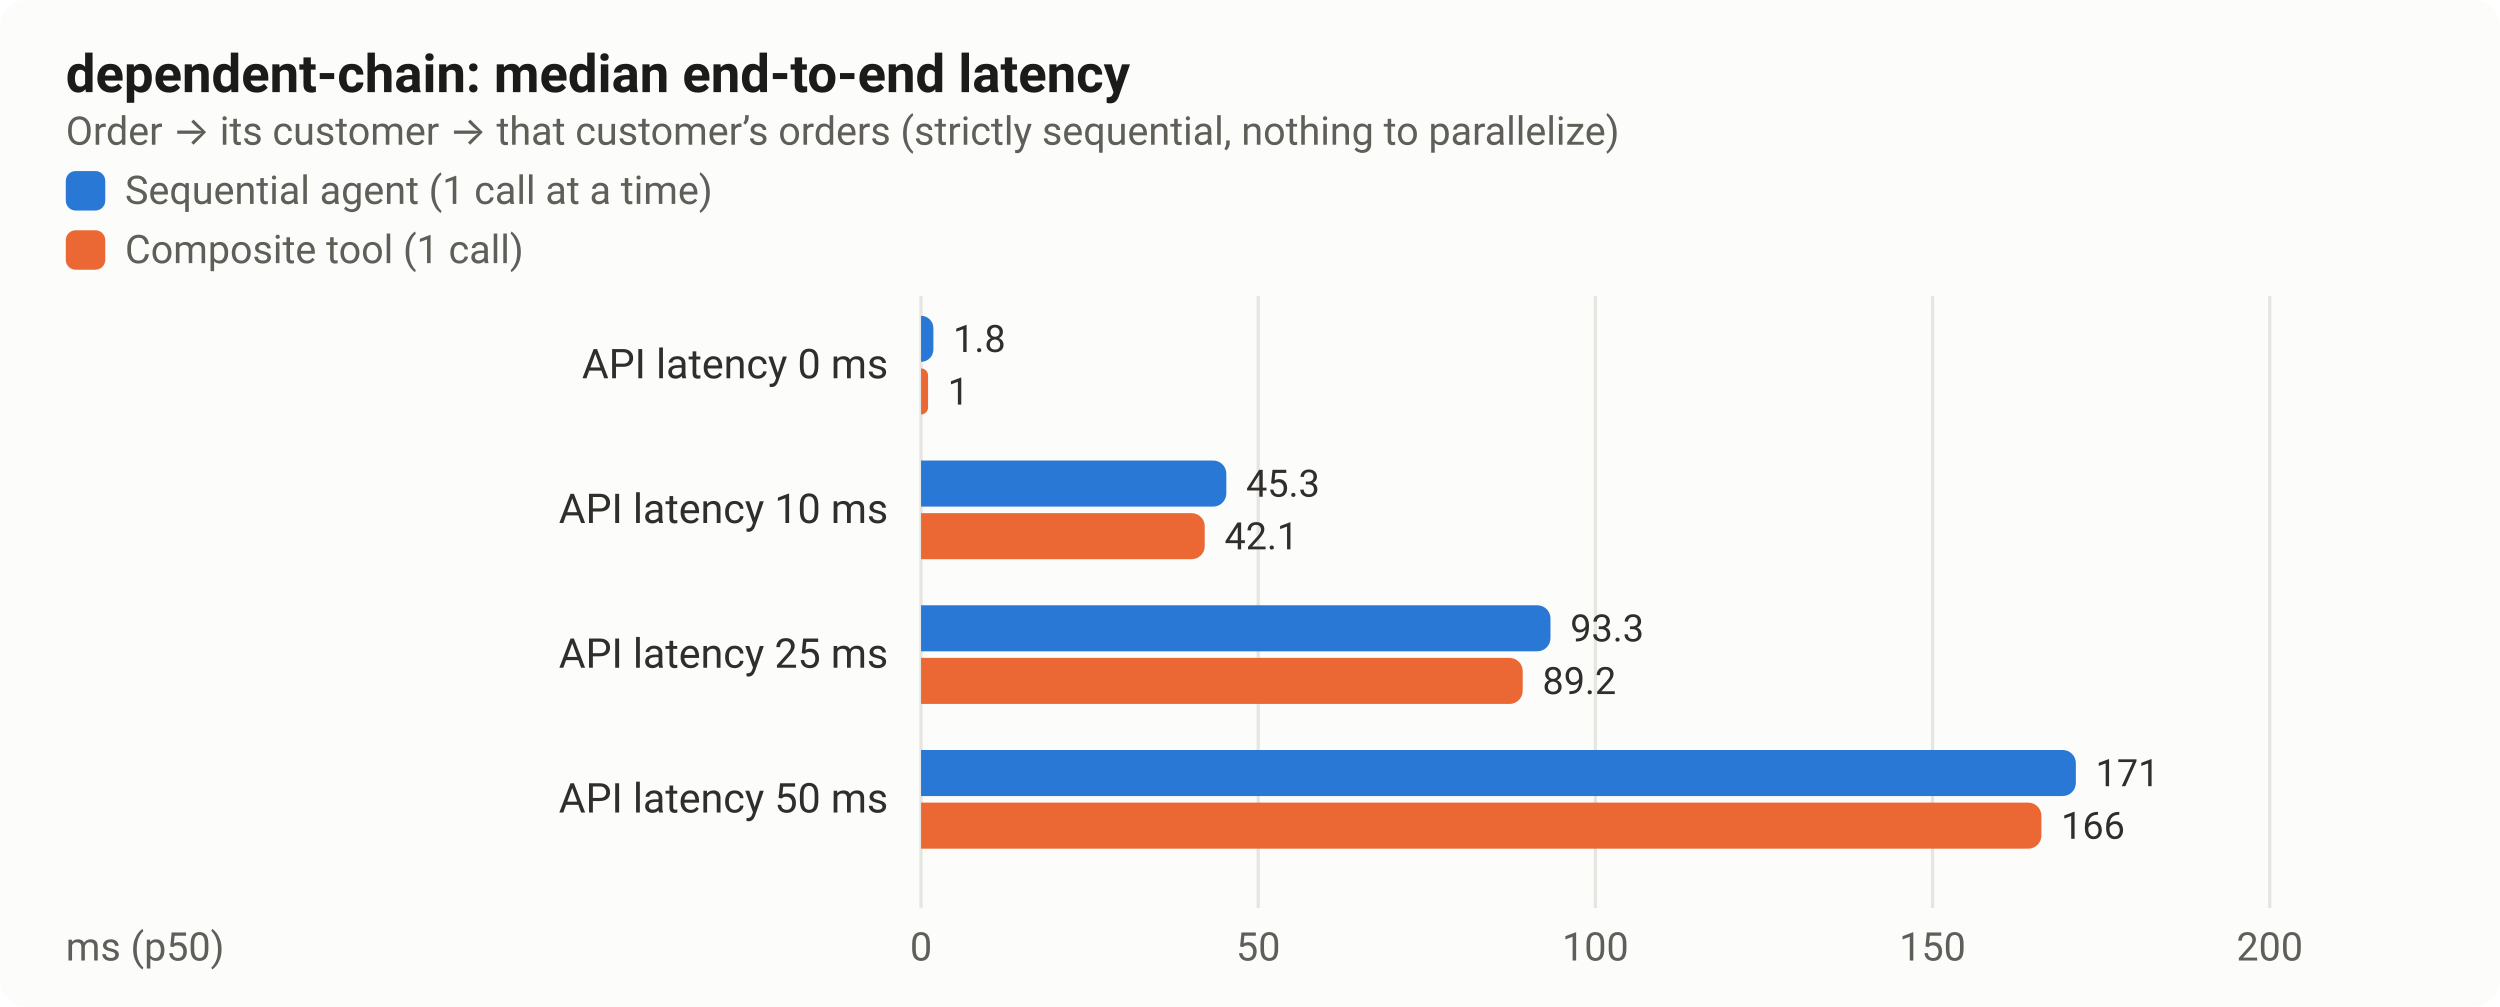
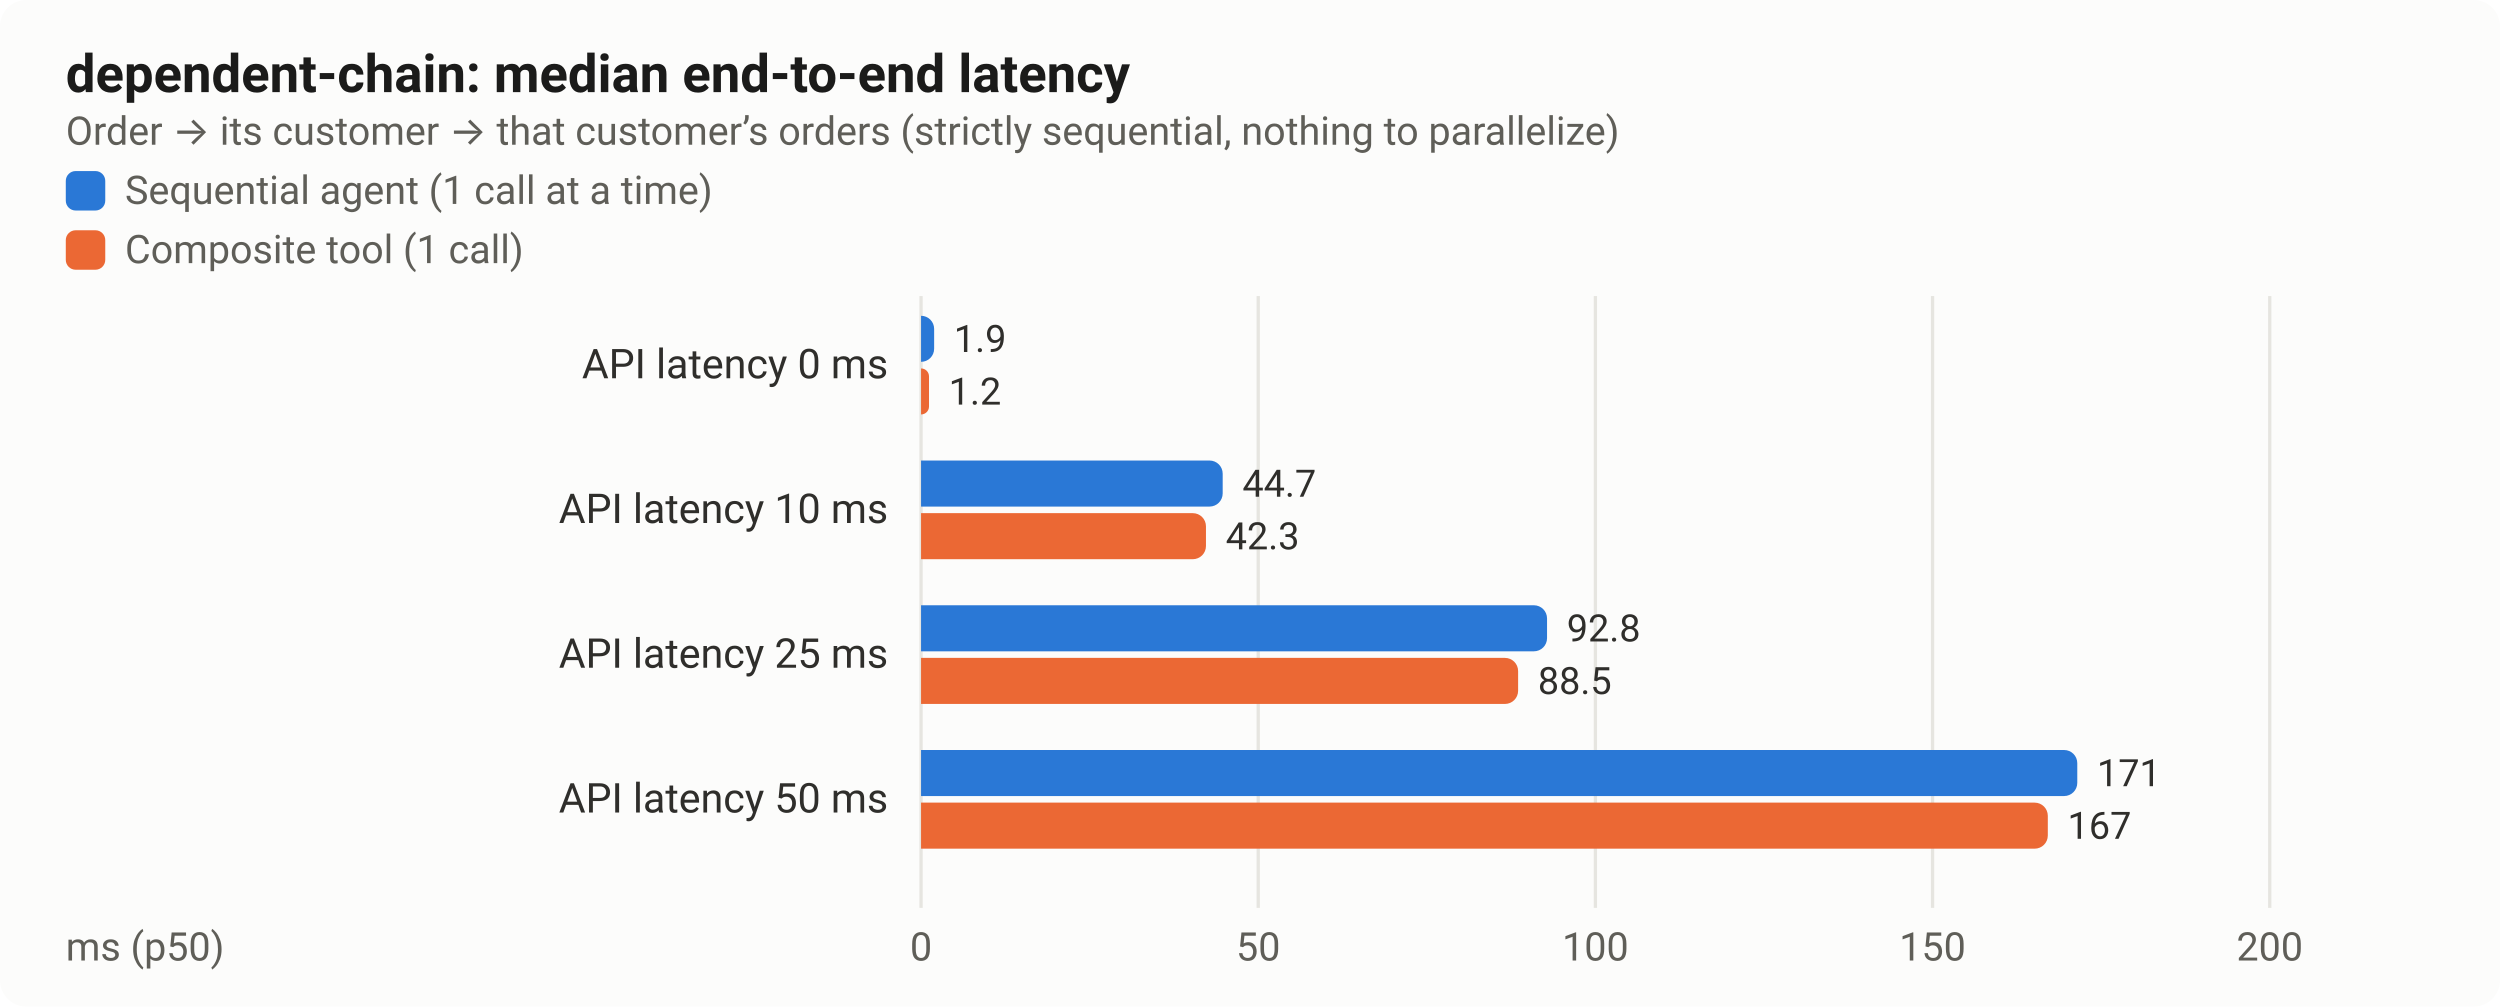
<svg xmlns="http://www.w3.org/2000/svg" viewBox="0 0 760 306" width="760" height="306" role="img" aria-labelledby="t d" font-family="system-ui, -apple-system, Segoe UI, Roboto, sans-serif">
  <style>
  .bg{fill:#fcfcfb}.ttl{fill:#1b1b1a;font-size:16px;font-weight:600}.sub,.tick,.leg{fill:#5f5e58;font-size:12px}.lbl{fill:#2f2e2b;font-size:12.5px}.val{fill:#2f2e2b;font-size:11.5px;font-variant-numeric:tabular-nums}
  .grid{stroke:#e6e5e0;stroke-width:1}.s1{fill:#2a78d6}.s2{fill:#eb6834}.s3{fill:#1baf7a}
  @media (prefers-color-scheme: dark){.bg{fill:#1a1a19}.ttl{fill:#f0efec}.sub,.tick,.leg{fill:#a9a89f}.lbl,.val{fill:#d9d8d0}.grid{stroke:#33332f}.s1{fill:#3987e5}.s2{fill:#d95926}.s3{fill:#199e70}}
</style>
  <rect class="bg" width="100%" height="100%" rx="8" />
  <text class="ttl" x="20" y="28">dependent-chain: median end-to-end latency</text>
  <text class="sub" x="20" y="44">Order → its customer → that customer’s orders (strictly sequential, nothing to parallelize)</text>
  <rect class="s1" x="20" y="52" width="12" height="12" rx="3" />
  <text class="leg" x="38" y="62">Sequential agent (1 call at a time)</text>
  <rect class="s2" x="20" y="70" width="12" height="12" rx="3" />
  <text class="leg" x="38" y="80">Composite tool (1 call)</text>
  <line class="grid" x1="280" x2="280" y1="90" y2="276" />
  <text class="tick" x="280" y="292" text-anchor="middle">0</text>
  <line class="grid" x1="382.5" x2="382.5" y1="90" y2="276" />
  <text class="tick" x="382.5" y="292" text-anchor="middle">50</text>
  <line class="grid" x1="485" x2="485" y1="90" y2="276" />
  <text class="tick" x="485" y="292" text-anchor="middle">100</text>
  <line class="grid" x1="587.5" x2="587.5" y1="90" y2="276" />
  <text class="tick" x="587.5" y="292" text-anchor="middle">150</text>
  <line class="grid" x1="690" x2="690" y1="90" y2="276" />
  <text class="tick" x="690" y="292" text-anchor="middle">200</text>
  <text class="lbl" x="270" y="115" text-anchor="end">API latency 0 ms</text>
-   <path class="s1" d="M280,96 h0 a3.752,3.752 0 0 1 3.752,3.752 v6.497 a3.752,3.752 0 0 1 -3.752,3.752 h-0 z" />
-   <text class="val" x="289.752" y="107">1.8</text>
-   <path class="s2" d="M280,112 h0 a2.132,2.132 0 0 1 2.132,2.132 v9.736 a2.132,2.132 0 0 1 -2.132,2.132 h-0 z" />
-   <text class="val" x="288.132" y="123">1</text>
+   <path class="s1" d="M280,96 h0 a3.977,3.977 0 0 1 3.977,3.977 v6.046 a3.977,3.977 0 0 1 -3.977,3.977 h-0 z" />
+   <text class="val" x="289.977" y="107">1.9</text>
+   <path class="s2" d="M280,112 h0 a2.419,2.419 0 0 1 2.419,2.419 v9.162 a2.419,2.419 0 0 1 -2.419,2.419 h-0 z" />
+   <text class="val" x="288.419" y="123">1.2</text>
  <text class="lbl" x="270" y="159" text-anchor="end">API latency 10 ms</text>
-   <path class="s1" d="M280,140 h88.803 a4,4 0 0 1 4,4 v6 a4,4 0 0 1 -4,4 h-88.803 z" />
-   <text class="val" x="378.803" y="151">45.3</text>
-   <path class="s2" d="M280,156 h82.243 a4,4 0 0 1 4,4 v6 a4,4 0 0 1 -4,4 h-82.243 z" />
-   <text class="val" x="372.243" y="167">42.1</text>
+   <path class="s1" d="M280,140 h87.697 a4,4 0 0 1 4,4 v6 a4,4 0 0 1 -4,4 h-87.697 z" />
+   <text class="val" x="377.697" y="151">44.7</text>
+   <path class="s2" d="M280,156 h82.613 a4,4 0 0 1 4,4 v6 a4,4 0 0 1 -4,4 h-82.613 z" />
+   <text class="val" x="372.613" y="167">42.3</text>
  <text class="lbl" x="270" y="203" text-anchor="end">API latency 25 ms</text>
-   <path class="s1" d="M280,184 h187.347 a4,4 0 0 1 4,4 v6 a4,4 0 0 1 -4,4 h-187.347 z" />
-   <text class="val" x="477.347" y="195">93.3</text>
-   <path class="s2" d="M280,200 h178.901 a4,4 0 0 1 4,4 v6 a4,4 0 0 1 -4,4 h-178.901 z" />
-   <text class="val" x="468.901" y="211">89.2</text>
+   <path class="s1" d="M280,184 h186.302 a4,4 0 0 1 4,4 v6 a4,4 0 0 1 -4,4 h-186.302 z" />
+   <text class="val" x="476.302" y="195">92.8</text>
+   <path class="s2" d="M280,200 h177.507 a4,4 0 0 1 4,4 v6 a4,4 0 0 1 -4,4 h-177.507 z" />
+   <text class="val" x="467.507" y="211">88.5</text>
  <text class="lbl" x="270" y="247" text-anchor="end">API latency 50 ms</text>
-   <path class="s1" d="M280,228 h347.062 a4,4 0 0 1 4,4 v6 a4,4 0 0 1 -4,4 h-347.062 z" />
-   <text class="val" x="637.062" y="239">171</text>
-   <path class="s2" d="M280,244 h336.587 a4,4 0 0 1 4,4 v6 a4,4 0 0 1 -4,4 h-336.587 z" />
-   <text class="val" x="626.587" y="255">166</text>
+   <path class="s1" d="M280,228 h347.493 a4,4 0 0 1 4,4 v6 a4,4 0 0 1 -4,4 h-347.493 z" />
+   <text class="val" x="637.493" y="239">171</text>
+   <path class="s2" d="M280,244 h338.534 a4,4 0 0 1 4,4 v6 a4,4 0 0 1 -4,4 h-338.534 z" />
+   <text class="val" x="628.534" y="255">167</text>
  <text class="tick" x="20" y="292">ms (p50)</text>
</svg>
